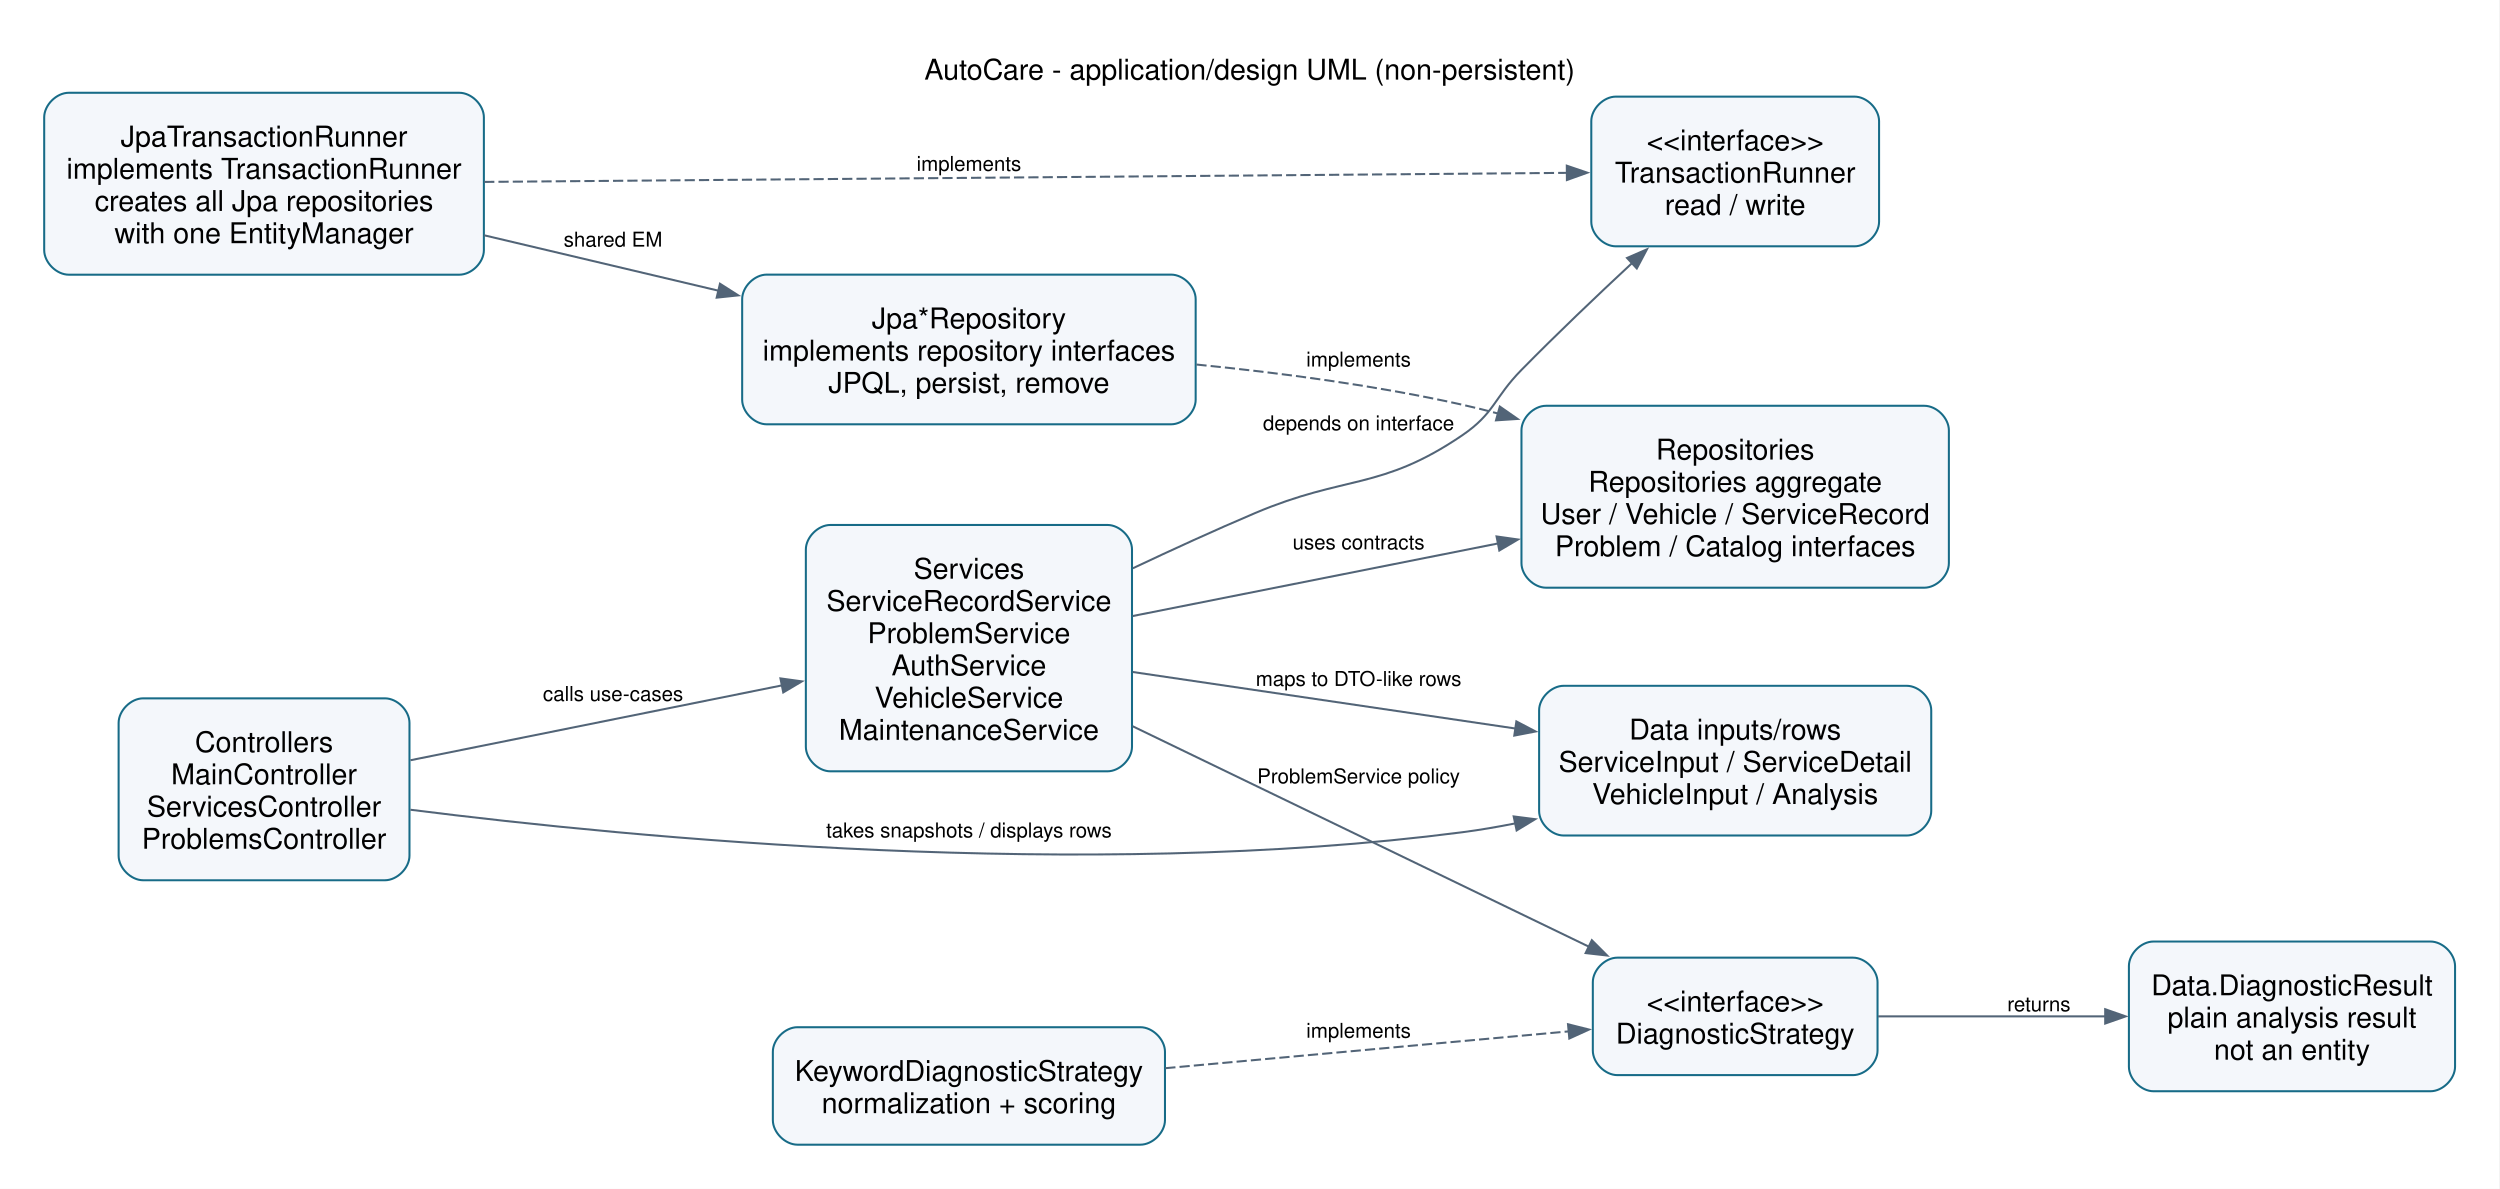
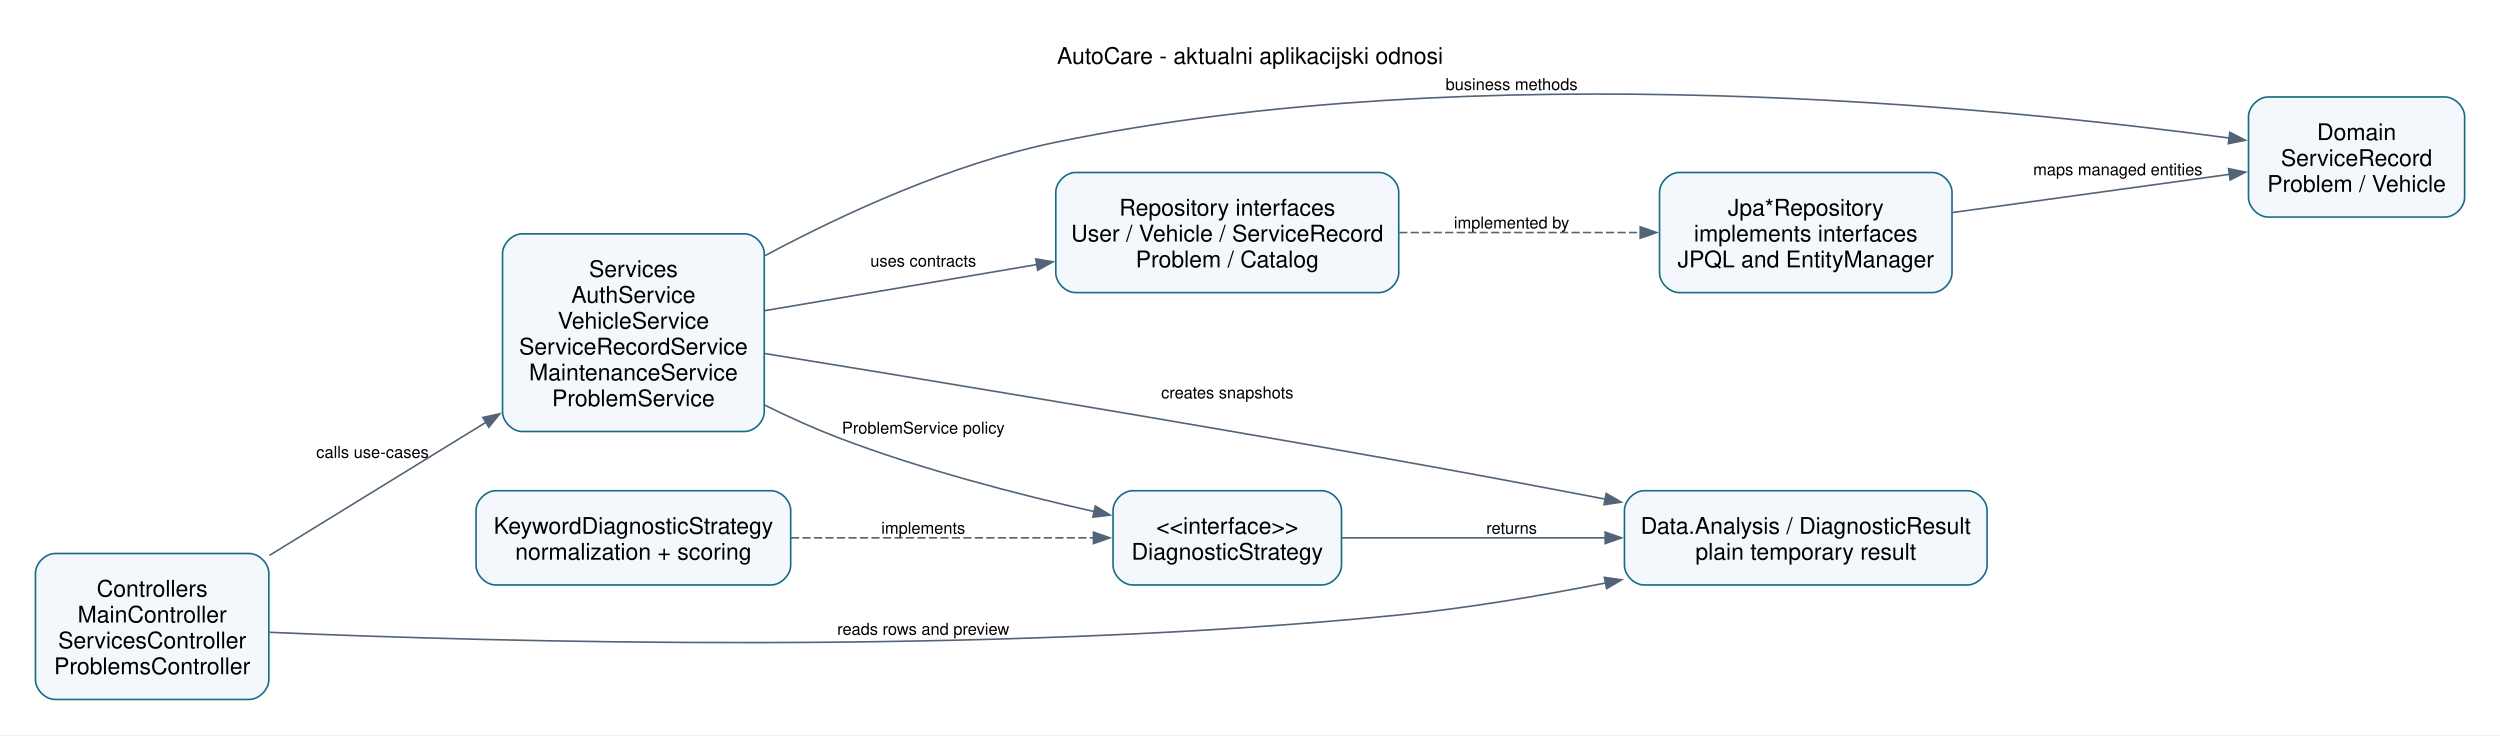
- <svg xmlns="http://www.w3.org/2000/svg" width="1222pt" height="581pt" viewBox="0.00 0.00 1222.00 581.00">
-   <g id="graph0" class="graph" transform="scale(1 1) rotate(0) translate(21.6 559.52)">
-     <polygon fill="white" stroke="none" points="-21.6,21.6 -21.6,-559.52 1200.03,-559.52 1200.03,21.6 -21.6,21.6" />
-     <text xml:space="preserve" text-anchor="middle" x="589.22" y="-520.62" font-family="Helvetica,sans-Serif" font-size="14.00">AutoCare - application/design UML (non-persistent)</text>
+ <svg xmlns="http://www.w3.org/2000/svg" width="1523pt" height="448pt" viewBox="0.00 0.00 1523.00 448.00">
+   <g id="graph0" class="graph" transform="scale(1 1) rotate(0) translate(21.6 426.12)">
+     <polygon fill="white" stroke="none" points="-21.6,21.6 -21.6,-426.12 1501.45,-426.12 1501.45,21.6 -21.6,21.6" />
+     <text xml:space="preserve" text-anchor="middle" x="739.93" y="-387.22" font-family="Helvetica,sans-Serif" font-size="14.00">AutoCare - aktualni aplikacijski odnosi</text>
    <g id="node1" class="node">
-       <path fill="#f4f7fb" stroke="#176b87" d="M166.55,-218.17C166.55,-218.17 48.38,-218.17 48.38,-218.17 42.38,-218.17 36.38,-212.17 36.38,-206.17 36.38,-206.17 36.38,-141.25 36.38,-141.25 36.38,-135.25 42.38,-129.25 48.38,-129.25 48.38,-129.25 166.55,-129.25 166.55,-129.25 172.55,-129.25 178.55,-135.25 178.55,-141.25 178.55,-141.25 178.55,-206.17 178.55,-206.17 178.55,-212.17 172.55,-218.17 166.55,-218.17" />
-       <text xml:space="preserve" text-anchor="middle" x="107.46" y="-191.91" font-family="Helvetica,sans-Serif" font-size="14.00">Controllers</text>
-       <text xml:space="preserve" text-anchor="middle" x="107.46" y="-176.16" font-family="Helvetica,sans-Serif" font-size="14.00">MainController</text>
-       <text xml:space="preserve" text-anchor="middle" x="107.46" y="-160.41" font-family="Helvetica,sans-Serif" font-size="14.00">ServicesController</text>
-       <text xml:space="preserve" text-anchor="middle" x="107.46" y="-144.66" font-family="Helvetica,sans-Serif" font-size="14.00">ProblemsController</text>
+       <path fill="#f4f7fb" stroke="#176b87" d="M130.17,-88.92C130.17,-88.92 12,-88.92 12,-88.92 6,-88.92 0,-82.92 0,-76.92 0,-76.92 0,-12 0,-12 0,-6 6,0 12,0 12,0 130.17,0 130.17,0 136.17,0 142.17,-6 142.17,-12 142.17,-12 142.17,-76.92 142.17,-76.92 142.17,-82.92 136.17,-88.92 130.17,-88.92" />
+       <text xml:space="preserve" text-anchor="middle" x="71.09" y="-62.66" font-family="Helvetica,sans-Serif" font-size="14.00">Controllers</text>
+       <text xml:space="preserve" text-anchor="middle" x="71.09" y="-46.91" font-family="Helvetica,sans-Serif" font-size="14.00">MainController</text>
+       <text xml:space="preserve" text-anchor="middle" x="71.09" y="-31.16" font-family="Helvetica,sans-Serif" font-size="14.00">ServicesController</text>
+       <text xml:space="preserve" text-anchor="middle" x="71.09" y="-15.41" font-family="Helvetica,sans-Serif" font-size="14.00">ProblemsController</text>
    </g>
    <g id="node2" class="node">
-       <path fill="#f4f7fb" stroke="#176b87" d="M519.72,-302.92C519.72,-302.92 384.3,-302.92 384.3,-302.92 378.3,-302.92 372.3,-296.92 372.3,-290.92 372.3,-290.92 372.3,-194.5 372.3,-194.5 372.3,-188.5 378.3,-182.5 384.3,-182.5 384.3,-182.5 519.72,-182.5 519.72,-182.5 525.72,-182.5 531.72,-188.5 531.72,-194.5 531.72,-194.5 531.72,-290.92 531.72,-290.92 531.72,-296.92 525.72,-302.92 519.72,-302.92" />
-       <text xml:space="preserve" text-anchor="middle" x="452.01" y="-276.66" font-family="Helvetica,sans-Serif" font-size="14.00">Services</text>
-       <text xml:space="preserve" text-anchor="middle" x="452.01" y="-260.91" font-family="Helvetica,sans-Serif" font-size="14.00">ServiceRecordService</text>
-       <text xml:space="preserve" text-anchor="middle" x="452.01" y="-245.16" font-family="Helvetica,sans-Serif" font-size="14.00">ProblemService</text>
-       <text xml:space="preserve" text-anchor="middle" x="452.01" y="-229.41" font-family="Helvetica,sans-Serif" font-size="14.00">AuthService</text>
-       <text xml:space="preserve" text-anchor="middle" x="452.01" y="-213.66" font-family="Helvetica,sans-Serif" font-size="14.00">VehicleService</text>
-       <text xml:space="preserve" text-anchor="middle" x="452.01" y="-197.91" font-family="Helvetica,sans-Serif" font-size="14.00">MaintenanceService</text>
+       <path fill="#f4f7fb" stroke="#176b87" d="M431.97,-283.67C431.97,-283.67 296.55,-283.67 296.55,-283.67 290.55,-283.67 284.55,-277.67 284.55,-271.67 284.55,-271.67 284.55,-175.25 284.55,-175.25 284.55,-169.25 290.55,-163.25 296.55,-163.25 296.55,-163.25 431.97,-163.25 431.97,-163.25 437.97,-163.25 443.97,-169.25 443.97,-175.25 443.97,-175.25 443.97,-271.67 443.97,-271.67 443.97,-277.67 437.97,-283.67 431.97,-283.67" />
+       <text xml:space="preserve" text-anchor="middle" x="364.26" y="-257.41" font-family="Helvetica,sans-Serif" font-size="14.00">Services</text>
+       <text xml:space="preserve" text-anchor="middle" x="364.26" y="-241.66" font-family="Helvetica,sans-Serif" font-size="14.00">AuthService</text>
+       <text xml:space="preserve" text-anchor="middle" x="364.26" y="-225.91" font-family="Helvetica,sans-Serif" font-size="14.00">VehicleService</text>
+       <text xml:space="preserve" text-anchor="middle" x="364.26" y="-210.16" font-family="Helvetica,sans-Serif" font-size="14.00">ServiceRecordService</text>
+       <text xml:space="preserve" text-anchor="middle" x="364.26" y="-194.41" font-family="Helvetica,sans-Serif" font-size="14.00">MaintenanceService</text>
+       <text xml:space="preserve" text-anchor="middle" x="364.26" y="-178.66" font-family="Helvetica,sans-Serif" font-size="14.00">ProblemService</text>
    </g>
    <g id="edge1" class="edge">
-       <path fill="none" stroke="#526477" d="M179.02,-187.92C231.62,-198.52 303.89,-213.08 360.71,-224.52" />
-       <polygon fill="#526477" stroke="#526477" points="359.88,-227.92 370.37,-226.47 361.26,-221.06 359.88,-227.92" />
-       <text xml:space="preserve" text-anchor="middle" x="278.05" y="-216.89" font-family="Helvetica,sans-Serif" font-size="10.00">calls use-cases</text>
+       <path fill="none" stroke="#526477" d="M142.57,-87.79C182.23,-112.17 232.13,-142.85 274.44,-168.86" />
+       <polygon fill="#526477" stroke="#526477" points="272.54,-171.8 282.89,-174.06 276.21,-165.84 272.54,-171.8" />
+       <text xml:space="preserve" text-anchor="middle" x="205.3" y="-147.18" font-family="Helvetica,sans-Serif" font-size="10.00">calls use-cases</text>
    </g>
-     <g id="node10" class="node">
-       <path fill="#f4f7fb" stroke="#176b87" d="M910.39,-224.3C910.39,-224.3 742.72,-224.3 742.72,-224.3 736.72,-224.3 730.72,-218.3 730.72,-212.3 730.72,-212.3 730.72,-163.12 730.72,-163.12 730.72,-157.12 736.72,-151.12 742.72,-151.12 742.72,-151.12 910.39,-151.12 910.39,-151.12 916.39,-151.12 922.39,-157.12 922.39,-163.12 922.39,-163.12 922.39,-212.3 922.39,-212.3 922.39,-218.3 916.39,-224.3 910.39,-224.3" />
-       <text xml:space="preserve" text-anchor="middle" x="826.55" y="-198.03" font-family="Helvetica,sans-Serif" font-size="14.00">Data inputs/rows</text>
-       <text xml:space="preserve" text-anchor="middle" x="826.55" y="-182.28" font-family="Helvetica,sans-Serif" font-size="14.00">ServiceInput / ServiceDetail</text>
-       <text xml:space="preserve" text-anchor="middle" x="826.55" y="-166.53" font-family="Helvetica,sans-Serif" font-size="14.00">VehicleInput / Analysis</text>
+     <g id="node7" class="node">
+       <path fill="#f4f7fb" stroke="#176b87" d="M1176.93,-127.17C1176.93,-127.17 980.01,-127.17 980.01,-127.17 974.01,-127.17 968.01,-121.17 968.01,-115.17 968.01,-115.17 968.01,-81.75 968.01,-81.75 968.01,-75.75 974.01,-69.75 980.01,-69.75 980.01,-69.75 1176.93,-69.75 1176.93,-69.75 1182.93,-69.75 1188.93,-75.75 1188.93,-81.75 1188.93,-81.75 1188.93,-115.17 1188.93,-115.17 1188.93,-121.17 1182.93,-127.17 1176.93,-127.17" />
+       <text xml:space="preserve" text-anchor="middle" x="1078.47" y="-100.91" font-family="Helvetica,sans-Serif" font-size="14.00">Data.Analysis / DiagnosticResult</text>
+       <text xml:space="preserve" text-anchor="middle" x="1078.47" y="-85.16" font-family="Helvetica,sans-Serif" font-size="14.00">plain temporary result</text>
    </g>
    <g id="edge2" class="edge">
-       <path fill="none" stroke="#526477" d="M179,-163.72C289.23,-149.79 508.78,-128.77 693.09,-152.71 701.63,-153.82 710.41,-155.32 719.18,-157.07" />
-       <polygon fill="#526477" stroke="#526477" points="718.28,-160.45 728.79,-159.1 719.73,-153.6 718.28,-160.45" />
-       <text xml:space="preserve" text-anchor="middle" x="452.01" y="-150.19" font-family="Helvetica,sans-Serif" font-size="10.00">takes snapshots / displays rows</text>
+       <path fill="none" stroke="#526477" d="M142.63,-40.92C276.93,-35.11 578.43,-26.51 830.51,-51.46 871.9,-55.56 916.69,-63.11 956.62,-70.99" />
+       <polygon fill="#526477" stroke="#526477" points="955.77,-74.39 966.26,-72.92 957.14,-67.53 955.77,-74.39" />
+       <text xml:space="preserve" text-anchor="middle" x="540.84" y="-39.41" font-family="Helvetica,sans-Serif" font-size="10.00">reads rows and preview</text>
    </g>
    <g id="node3" class="node">
-       <path fill="#f4f7fb" stroke="#176b87" d="M884.89,-512.29C884.89,-512.29 768.22,-512.29 768.22,-512.29 762.22,-512.29 756.22,-506.29 756.22,-500.29 756.22,-500.29 756.22,-451.12 756.22,-451.12 756.22,-445.12 762.22,-439.12 768.22,-439.12 768.22,-439.12 884.89,-439.12 884.89,-439.12 890.89,-439.12 896.89,-445.12 896.89,-451.12 896.89,-451.12 896.89,-500.29 896.89,-500.29 896.89,-506.29 890.89,-512.29 884.89,-512.29" />
-       <text xml:space="preserve" text-anchor="middle" x="826.55" y="-486.03" font-family="Helvetica,sans-Serif" font-size="14.00">&lt;&lt;interface&gt;&gt;</text>
-       <text xml:space="preserve" text-anchor="middle" x="826.55" y="-470.28" font-family="Helvetica,sans-Serif" font-size="14.00">TransactionRunner</text>
-       <text xml:space="preserve" text-anchor="middle" x="826.55" y="-454.53" font-family="Helvetica,sans-Serif" font-size="14.00">read / write</text>
+       <path fill="#f4f7fb" stroke="#176b87" d="M818.51,-321.04C818.51,-321.04 633.59,-321.04 633.59,-321.04 627.59,-321.04 621.59,-315.04 621.59,-309.04 621.59,-309.04 621.59,-259.88 621.59,-259.88 621.59,-253.87 627.59,-247.87 633.59,-247.87 633.59,-247.87 818.51,-247.87 818.51,-247.87 824.51,-247.87 830.51,-253.87 830.51,-259.88 830.51,-259.88 830.51,-309.04 830.51,-309.04 830.51,-315.04 824.51,-321.04 818.51,-321.04" />
+       <text xml:space="preserve" text-anchor="middle" x="726.05" y="-294.78" font-family="Helvetica,sans-Serif" font-size="14.00">Repository interfaces</text>
+       <text xml:space="preserve" text-anchor="middle" x="726.05" y="-279.03" font-family="Helvetica,sans-Serif" font-size="14.00">User / Vehicle / ServiceRecord</text>
+       <text xml:space="preserve" text-anchor="middle" x="726.05" y="-263.28" font-family="Helvetica,sans-Serif" font-size="14.00">Problem / Catalog</text>
    </g>
    <g id="edge3" class="edge">
-       <path fill="none" stroke="#526477" d="M532.14,-281.75C551.52,-290.91 572.31,-300.42 591.84,-308.71 636.08,-327.49 653.33,-319.7 693.09,-346.71 708.97,-357.5 708.63,-365.02 722.09,-378.71 739.3,-396.21 758.79,-414.79 776.18,-430.96" />
-       <polygon fill="#526477" stroke="#526477" points="773.7,-433.43 783.42,-437.65 778.46,-428.29 773.7,-433.43" />
-       <text xml:space="preserve" text-anchor="middle" x="642.47" y="-349.21" font-family="Helvetica,sans-Serif" font-size="10.00">depends on interface</text>
+       <path fill="none" stroke="#526477" d="M444.21,-236.85C492.89,-245.1 556.13,-255.82 610.28,-265" />
+       <polygon fill="#526477" stroke="#526477" points="609.4,-268.4 619.84,-266.62 610.57,-261.5 609.4,-268.4" />
+       <text xml:space="preserve" text-anchor="middle" x="540.84" y="-263.72" font-family="Helvetica,sans-Serif" font-size="10.00">uses contracts</text>
+     </g>
+     <g id="node5" class="node">
+       <path fill="#f4f7fb" stroke="#176b87" d="M783.64,-127.17C783.64,-127.17 668.47,-127.17 668.47,-127.17 662.47,-127.17 656.47,-121.17 656.47,-115.17 656.47,-115.17 656.47,-81.75 656.47,-81.75 656.47,-75.75 662.47,-69.75 668.47,-69.75 668.47,-69.75 783.64,-69.75 783.64,-69.75 789.64,-69.75 795.64,-75.75 795.64,-81.75 795.64,-81.75 795.64,-115.17 795.64,-115.17 795.64,-121.17 789.64,-127.17 783.64,-127.17" />
+       <text xml:space="preserve" text-anchor="middle" x="726.05" y="-100.91" font-family="Helvetica,sans-Serif" font-size="14.00">&lt;&lt;interface&gt;&gt;</text>
+       <text xml:space="preserve" text-anchor="middle" x="726.05" y="-85.16" font-family="Helvetica,sans-Serif" font-size="14.00">DiagnosticStrategy</text>
+     </g>
+     <g id="edge5" class="edge">
+       <path fill="none" stroke="#526477" d="M444.32,-179.28C458.95,-172.07 474.28,-165.12 489.09,-159.46 539.66,-140.14 598.63,-124.89 644.96,-114.47" />
+       <polygon fill="#526477" stroke="#526477" points="645.67,-117.9 654.67,-112.32 644.15,-111.07 645.67,-117.9" />
+       <text xml:space="preserve" text-anchor="middle" x="540.84" y="-161.96" font-family="Helvetica,sans-Serif" font-size="10.00">ProblemService policy</text>
+     </g>
+     <g id="edge6" class="edge">
+       <path fill="none" stroke="#526477" d="M444.38,-210.74C537.03,-195.72 695.07,-169.7 830.51,-145.46 871.55,-138.12 916.34,-129.71 956.38,-122.05" />
+       <polygon fill="#526477" stroke="#526477" points="956.89,-125.52 966.05,-120.2 955.57,-118.65 956.89,-125.52" />
+       <text xml:space="preserve" text-anchor="middle" x="726.05" y="-183.44" font-family="Helvetica,sans-Serif" font-size="10.00">creates snapshots</text>
+     </g>
+     <g id="node8" class="node">
+       <path fill="#f4f7fb" stroke="#176b87" d="M1467.85,-367.04C1467.85,-367.04 1360.18,-367.04 1360.18,-367.04 1354.18,-367.04 1348.18,-361.04 1348.18,-355.04 1348.18,-355.04 1348.18,-305.88 1348.18,-305.88 1348.18,-299.88 1354.18,-293.88 1360.18,-293.88 1360.18,-293.88 1467.85,-293.88 1467.85,-293.88 1473.85,-293.88 1479.85,-299.88 1479.85,-305.88 1479.85,-305.88 1479.85,-355.04 1479.85,-355.04 1479.85,-361.04 1473.85,-367.04 1467.85,-367.04" />
+       <text xml:space="preserve" text-anchor="middle" x="1414.02" y="-340.78" font-family="Helvetica,sans-Serif" font-size="14.00">Domain</text>
+       <text xml:space="preserve" text-anchor="middle" x="1414.02" y="-325.03" font-family="Helvetica,sans-Serif" font-size="14.00">ServiceRecord</text>
+       <text xml:space="preserve" text-anchor="middle" x="1414.02" y="-309.28" font-family="Helvetica,sans-Serif" font-size="14.00">Problem / Vehicle</text>
+     </g>
+     <g id="edge4" class="edge">
+       <path fill="none" stroke="#526477" d="M444.37,-270.34C493.51,-296.59 559.04,-326.58 621.59,-339.46 879.24,-392.53 1194.13,-361.19 1336.56,-342.01" />
+       <polygon fill="#526477" stroke="#526477" points="1336.82,-345.51 1346.25,-340.69 1335.87,-338.58 1336.82,-345.51" />
+       <text xml:space="preserve" text-anchor="middle" x="899.26" y="-371.27" font-family="Helvetica,sans-Serif" font-size="10.00">business methods</text>
    </g>
    <g id="node4" class="node">
-       <path fill="#f4f7fb" stroke="#176b87" d="M919.01,-361.17C919.01,-361.17 734.09,-361.17 734.09,-361.17 728.09,-361.17 722.09,-355.17 722.09,-349.17 722.09,-349.17 722.09,-284.25 722.09,-284.25 722.09,-278.25 728.09,-272.25 734.09,-272.25 734.09,-272.25 919.01,-272.25 919.01,-272.25 925.01,-272.25 931.01,-278.25 931.01,-284.25 931.01,-284.25 931.01,-349.17 931.01,-349.17 931.01,-355.17 925.01,-361.17 919.01,-361.17" />
-       <text xml:space="preserve" text-anchor="middle" x="826.55" y="-334.91" font-family="Helvetica,sans-Serif" font-size="14.00">Repositories</text>
-       <text xml:space="preserve" text-anchor="middle" x="826.55" y="-319.16" font-family="Helvetica,sans-Serif" font-size="14.00">Repositories aggregate</text>
-       <text xml:space="preserve" text-anchor="middle" x="826.55" y="-303.41" font-family="Helvetica,sans-Serif" font-size="14.00">User / Vehicle / ServiceRecord</text>
-       <text xml:space="preserve" text-anchor="middle" x="826.55" y="-287.66" font-family="Helvetica,sans-Serif" font-size="14.00">Problem / Catalog interfaces</text>
-     </g>
-     <g id="edge4" class="edge">
-       <path fill="none" stroke="#526477" d="M532.01,-258.4C583.98,-268.73 652.85,-282.41 710.82,-293.92" />
-       <polygon fill="#526477" stroke="#526477" points="709.91,-297.31 720.4,-295.82 711.27,-290.44 709.91,-297.31" />
-       <text xml:space="preserve" text-anchor="middle" x="642.47" y="-291.01" font-family="Helvetica,sans-Serif" font-size="10.00">uses contracts</text>
-     </g>
-     <g id="node7" class="node">
-       <path fill="#f4f7fb" stroke="#176b87" d="M884.14,-91.42C884.14,-91.42 768.97,-91.42 768.97,-91.42 762.97,-91.42 756.97,-85.42 756.97,-79.42 756.97,-79.42 756.97,-46 756.97,-46 756.97,-40 762.97,-34 768.97,-34 768.97,-34 884.14,-34 884.14,-34 890.14,-34 896.14,-40 896.14,-46 896.14,-46 896.14,-79.42 896.14,-79.42 896.14,-85.42 890.14,-91.42 884.14,-91.42" />
-       <text xml:space="preserve" text-anchor="middle" x="826.55" y="-65.16" font-family="Helvetica,sans-Serif" font-size="14.00">&lt;&lt;interface&gt;&gt;</text>
-       <text xml:space="preserve" text-anchor="middle" x="826.55" y="-49.41" font-family="Helvetica,sans-Serif" font-size="14.00">DiagnosticStrategy</text>
-     </g>
-     <g id="edge5" class="edge">
-       <path fill="none" stroke="#526477" d="M532.01,-204.54C598.07,-172.62 691.43,-127.51 755.01,-96.79" />
-       <polygon fill="#526477" stroke="#526477" points="756.49,-99.96 763.98,-92.46 753.45,-93.66 756.49,-99.96" />
-       <text xml:space="preserve" text-anchor="middle" x="642.47" y="-176.63" font-family="Helvetica,sans-Serif" font-size="10.00">ProblemService policy</text>
-     </g>
-     <g id="edge6" class="edge">
-       <path fill="none" stroke="#526477" d="M532.01,-231.05C586.49,-223 659.54,-212.22 719.13,-203.42" />
-       <polygon fill="#526477" stroke="#526477" points="719.6,-206.89 728.98,-201.97 718.58,-199.96 719.6,-206.89" />
-       <text xml:space="preserve" text-anchor="middle" x="642.47" y="-224.25" font-family="Helvetica,sans-Serif" font-size="10.00">maps to DTO-like rows</text>
-     </g>
-     <g id="node5" class="node">
-       <path fill="#f4f7fb" stroke="#176b87" d="M202.92,-514.17C202.92,-514.17 12,-514.17 12,-514.17 6,-514.17 0,-508.17 0,-502.17 0,-502.17 0,-437.25 0,-437.25 0,-431.25 6,-425.25 12,-425.25 12,-425.25 202.92,-425.25 202.92,-425.25 208.92,-425.25 214.92,-431.25 214.92,-437.25 214.92,-437.25 214.92,-502.17 214.92,-502.17 214.92,-508.17 208.92,-514.17 202.92,-514.17" />
-       <text xml:space="preserve" text-anchor="middle" x="107.46" y="-487.91" font-family="Helvetica,sans-Serif" font-size="14.00">JpaTransactionRunner</text>
-       <text xml:space="preserve" text-anchor="middle" x="107.46" y="-472.16" font-family="Helvetica,sans-Serif" font-size="14.00">implements TransactionRunner</text>
-       <text xml:space="preserve" text-anchor="middle" x="107.46" y="-456.41" font-family="Helvetica,sans-Serif" font-size="14.00">creates all Jpa repositories</text>
-       <text xml:space="preserve" text-anchor="middle" x="107.46" y="-440.66" font-family="Helvetica,sans-Serif" font-size="14.00">with one EntityManager</text>
+       <path fill="#f4f7fb" stroke="#176b87" d="M1155.56,-321.04C1155.56,-321.04 1001.39,-321.04 1001.39,-321.04 995.39,-321.04 989.39,-315.04 989.39,-309.04 989.39,-309.04 989.39,-259.88 989.39,-259.88 989.39,-253.87 995.39,-247.87 1001.39,-247.87 1001.39,-247.87 1155.56,-247.87 1155.56,-247.87 1161.56,-247.87 1167.56,-253.87 1167.56,-259.88 1167.56,-259.88 1167.56,-309.04 1167.56,-309.04 1167.56,-315.04 1161.56,-321.04 1155.56,-321.04" />
+       <text xml:space="preserve" text-anchor="middle" x="1078.47" y="-294.78" font-family="Helvetica,sans-Serif" font-size="14.00">Jpa*Repository</text>
+       <text xml:space="preserve" text-anchor="middle" x="1078.47" y="-279.03" font-family="Helvetica,sans-Serif" font-size="14.00">implements interfaces</text>
+       <text xml:space="preserve" text-anchor="middle" x="1078.47" y="-263.28" font-family="Helvetica,sans-Serif" font-size="14.00">JPQL and EntityManager</text>
    </g>
    <g id="edge7" class="edge">
-       <path fill="none" stroke="#526477" stroke-dasharray="5,2" d="M215.04,-470.6C359.52,-471.81 614.39,-473.94 744.37,-475.03" />
-       <polygon fill="#526477" stroke="#526477" points="744.25,-478.53 754.28,-475.11 744.31,-471.53 744.25,-478.53" />
-       <text xml:space="preserve" text-anchor="middle" x="452.01" y="-476" font-family="Helvetica,sans-Serif" font-size="10.00">implements</text>
+       <path fill="none" stroke="#526477" stroke-dasharray="5,2" d="M830.77,-284.46C877.18,-284.46 931.69,-284.46 977.64,-284.46" />
+       <polygon fill="#526477" stroke="#526477" points="977.61,-287.96 987.61,-284.46 977.61,-280.96 977.61,-287.96" />
+       <text xml:space="preserve" text-anchor="middle" x="899.26" y="-286.96" font-family="Helvetica,sans-Serif" font-size="10.00">implemented by</text>
+     </g>
+     <g id="edge8" class="edge">
+       <path fill="none" stroke="#526477" d="M1167.98,-296.67C1220.55,-303.92 1286.54,-313.02 1336.79,-319.95" />
+       <polygon fill="#526477" stroke="#526477" points="1336.03,-323.38 1346.41,-321.27 1336.98,-316.44 1336.03,-323.38" />
+       <text xml:space="preserve" text-anchor="middle" x="1268.56" y="-319.37" font-family="Helvetica,sans-Serif" font-size="10.00">maps managed entities</text>
+     </g>
+     <g id="edge10" class="edge">
+       <path fill="none" stroke="#526477" d="M795.86,-98.46C841.55,-98.46 902.76,-98.46 956.45,-98.46" />
+       <polygon fill="#526477" stroke="#526477" points="956.27,-101.96 966.27,-98.46 956.27,-94.96 956.27,-101.96" />
+       <text xml:space="preserve" text-anchor="middle" x="899.26" y="-100.96" font-family="Helvetica,sans-Serif" font-size="10.00">returns</text>
    </g>
    <g id="node6" class="node">
-       <path fill="#f4f7fb" stroke="#176b87" d="M550.84,-425.29C550.84,-425.29 353.17,-425.29 353.17,-425.29 347.17,-425.29 341.17,-419.29 341.17,-413.29 341.17,-413.29 341.17,-364.12 341.17,-364.12 341.17,-358.12 347.17,-352.12 353.17,-352.12 353.17,-352.12 550.84,-352.12 550.84,-352.12 556.84,-352.12 562.84,-358.12 562.84,-364.12 562.84,-364.12 562.84,-413.29 562.84,-413.29 562.84,-419.29 556.84,-425.29 550.84,-425.29" />
-       <text xml:space="preserve" text-anchor="middle" x="452.01" y="-399.03" font-family="Helvetica,sans-Serif" font-size="14.00">Jpa*Repository</text>
-       <text xml:space="preserve" text-anchor="middle" x="452.01" y="-383.28" font-family="Helvetica,sans-Serif" font-size="14.00">implements repository interfaces</text>
-       <text xml:space="preserve" text-anchor="middle" x="452.01" y="-367.53" font-family="Helvetica,sans-Serif" font-size="14.00">JPQL, persist, remove</text>
-     </g>
-     <g id="edge8" class="edge">
-       <path fill="none" stroke="#526477" d="M214.97,-444.53C251.34,-435.92 292.29,-426.24 329.74,-417.39" />
-       <polygon fill="#526477" stroke="#526477" points="330.32,-420.84 339.25,-415.14 328.71,-414.03 330.32,-420.84" />
-       <text xml:space="preserve" text-anchor="middle" x="278.05" y="-438.97" font-family="Helvetica,sans-Serif" font-size="10.00">shared EM</text>
+       <path fill="#f4f7fb" stroke="#176b87" d="M448.09,-127.17C448.09,-127.17 280.42,-127.17 280.42,-127.17 274.42,-127.17 268.42,-121.17 268.42,-115.17 268.42,-115.17 268.42,-81.75 268.42,-81.75 268.42,-75.75 274.42,-69.75 280.42,-69.75 280.42,-69.75 448.09,-69.75 448.09,-69.75 454.09,-69.75 460.09,-75.75 460.09,-81.75 460.09,-81.75 460.09,-115.17 460.09,-115.17 460.09,-121.17 454.09,-127.17 448.09,-127.17" />
+       <text xml:space="preserve" text-anchor="middle" x="364.26" y="-100.91" font-family="Helvetica,sans-Serif" font-size="14.00">KeywordDiagnosticStrategy</text>
+       <text xml:space="preserve" text-anchor="middle" x="364.26" y="-85.16" font-family="Helvetica,sans-Serif" font-size="14.00">normalization + scoring</text>
    </g>
    <g id="edge9" class="edge">
-       <path fill="none" stroke="#526477" stroke-dasharray="5,2" d="M563.19,-381.34C604.28,-377.28 651.13,-371.08 693.09,-361.71 698.94,-360.4 704.9,-358.93 710.88,-357.33" />
-       <polygon fill="#526477" stroke="#526477" points="711.51,-360.79 720.21,-354.74 709.64,-354.05 711.51,-360.79" />
-       <text xml:space="preserve" text-anchor="middle" x="642.47" y="-380.36" font-family="Helvetica,sans-Serif" font-size="10.00">implements</text>
-     </g>
-     <g id="node9" class="node">
-       <path fill="#f4f7fb" stroke="#176b87" d="M1166.43,-99.3C1166.43,-99.3 1031.01,-99.3 1031.01,-99.3 1025.01,-99.3 1019.01,-93.3 1019.01,-87.3 1019.01,-87.3 1019.01,-38.12 1019.01,-38.12 1019.01,-32.12 1025.01,-26.12 1031.01,-26.12 1031.01,-26.12 1166.43,-26.12 1166.43,-26.12 1172.43,-26.12 1178.43,-32.12 1178.43,-38.12 1178.43,-38.12 1178.43,-87.3 1178.43,-87.3 1178.43,-93.3 1172.43,-99.3 1166.43,-99.3" />
-       <text xml:space="preserve" text-anchor="middle" x="1098.72" y="-73.04" font-family="Helvetica,sans-Serif" font-size="14.00">Data.DiagnosticResult</text>
-       <text xml:space="preserve" text-anchor="middle" x="1098.72" y="-57.29" font-family="Helvetica,sans-Serif" font-size="14.00">plain analysis result</text>
-       <text xml:space="preserve" text-anchor="middle" x="1098.72" y="-41.54" font-family="Helvetica,sans-Serif" font-size="14.00">not an entity</text>
-     </g>
-     <g id="edge11" class="edge">
-       <path fill="none" stroke="#526477" d="M896.42,-62.71C930.29,-62.71 971.52,-62.71 1007.83,-62.71" />
-       <polygon fill="#526477" stroke="#526477" points="1007.42,-66.21 1017.42,-62.71 1007.42,-59.21 1007.42,-66.21" />
-       <text xml:space="preserve" text-anchor="middle" x="975.01" y="-65.21" font-family="Helvetica,sans-Serif" font-size="10.00">returns</text>
-     </g>
-     <g id="node8" class="node">
-       <path fill="#f4f7fb" stroke="#176b87" d="M535.84,-57.42C535.84,-57.42 368.17,-57.42 368.17,-57.42 362.17,-57.42 356.17,-51.42 356.17,-45.42 356.17,-45.42 356.17,-12 356.17,-12 356.17,-6 362.17,0 368.17,0 368.17,0 535.84,0 535.84,0 541.84,0 547.84,-6 547.84,-12 547.84,-12 547.84,-45.42 547.84,-45.42 547.84,-51.42 541.84,-57.42 535.84,-57.42" />
-       <text xml:space="preserve" text-anchor="middle" x="452.01" y="-31.16" font-family="Helvetica,sans-Serif" font-size="14.00">KeywordDiagnosticStrategy</text>
-       <text xml:space="preserve" text-anchor="middle" x="452.01" y="-15.41" font-family="Helvetica,sans-Serif" font-size="14.00">normalization + scoring</text>
-     </g>
-     <g id="edge10" class="edge">
-       <path fill="none" stroke="#526477" stroke-dasharray="5,2" d="M547.98,-37.38C609.01,-42.95 687.42,-50.1 745.33,-55.39" />
-       <polygon fill="#526477" stroke="#526477" points="744.84,-58.86 755.12,-56.28 745.48,-51.89 744.84,-58.86" />
-       <text xml:space="preserve" text-anchor="middle" x="642.47" y="-52.26" font-family="Helvetica,sans-Serif" font-size="10.00">implements</text>
+       <path fill="none" stroke="#526477" stroke-dasharray="5,2" d="M460.26,-98.46C517.69,-98.46 590.11,-98.46 644.69,-98.46" />
+       <polygon fill="#526477" stroke="#526477" points="644.54,-101.96 654.54,-98.46 644.54,-94.96 644.54,-101.96" />
+       <text xml:space="preserve" text-anchor="middle" x="540.84" y="-100.96" font-family="Helvetica,sans-Serif" font-size="10.00">implements</text>
    </g>
  </g>
</svg>
